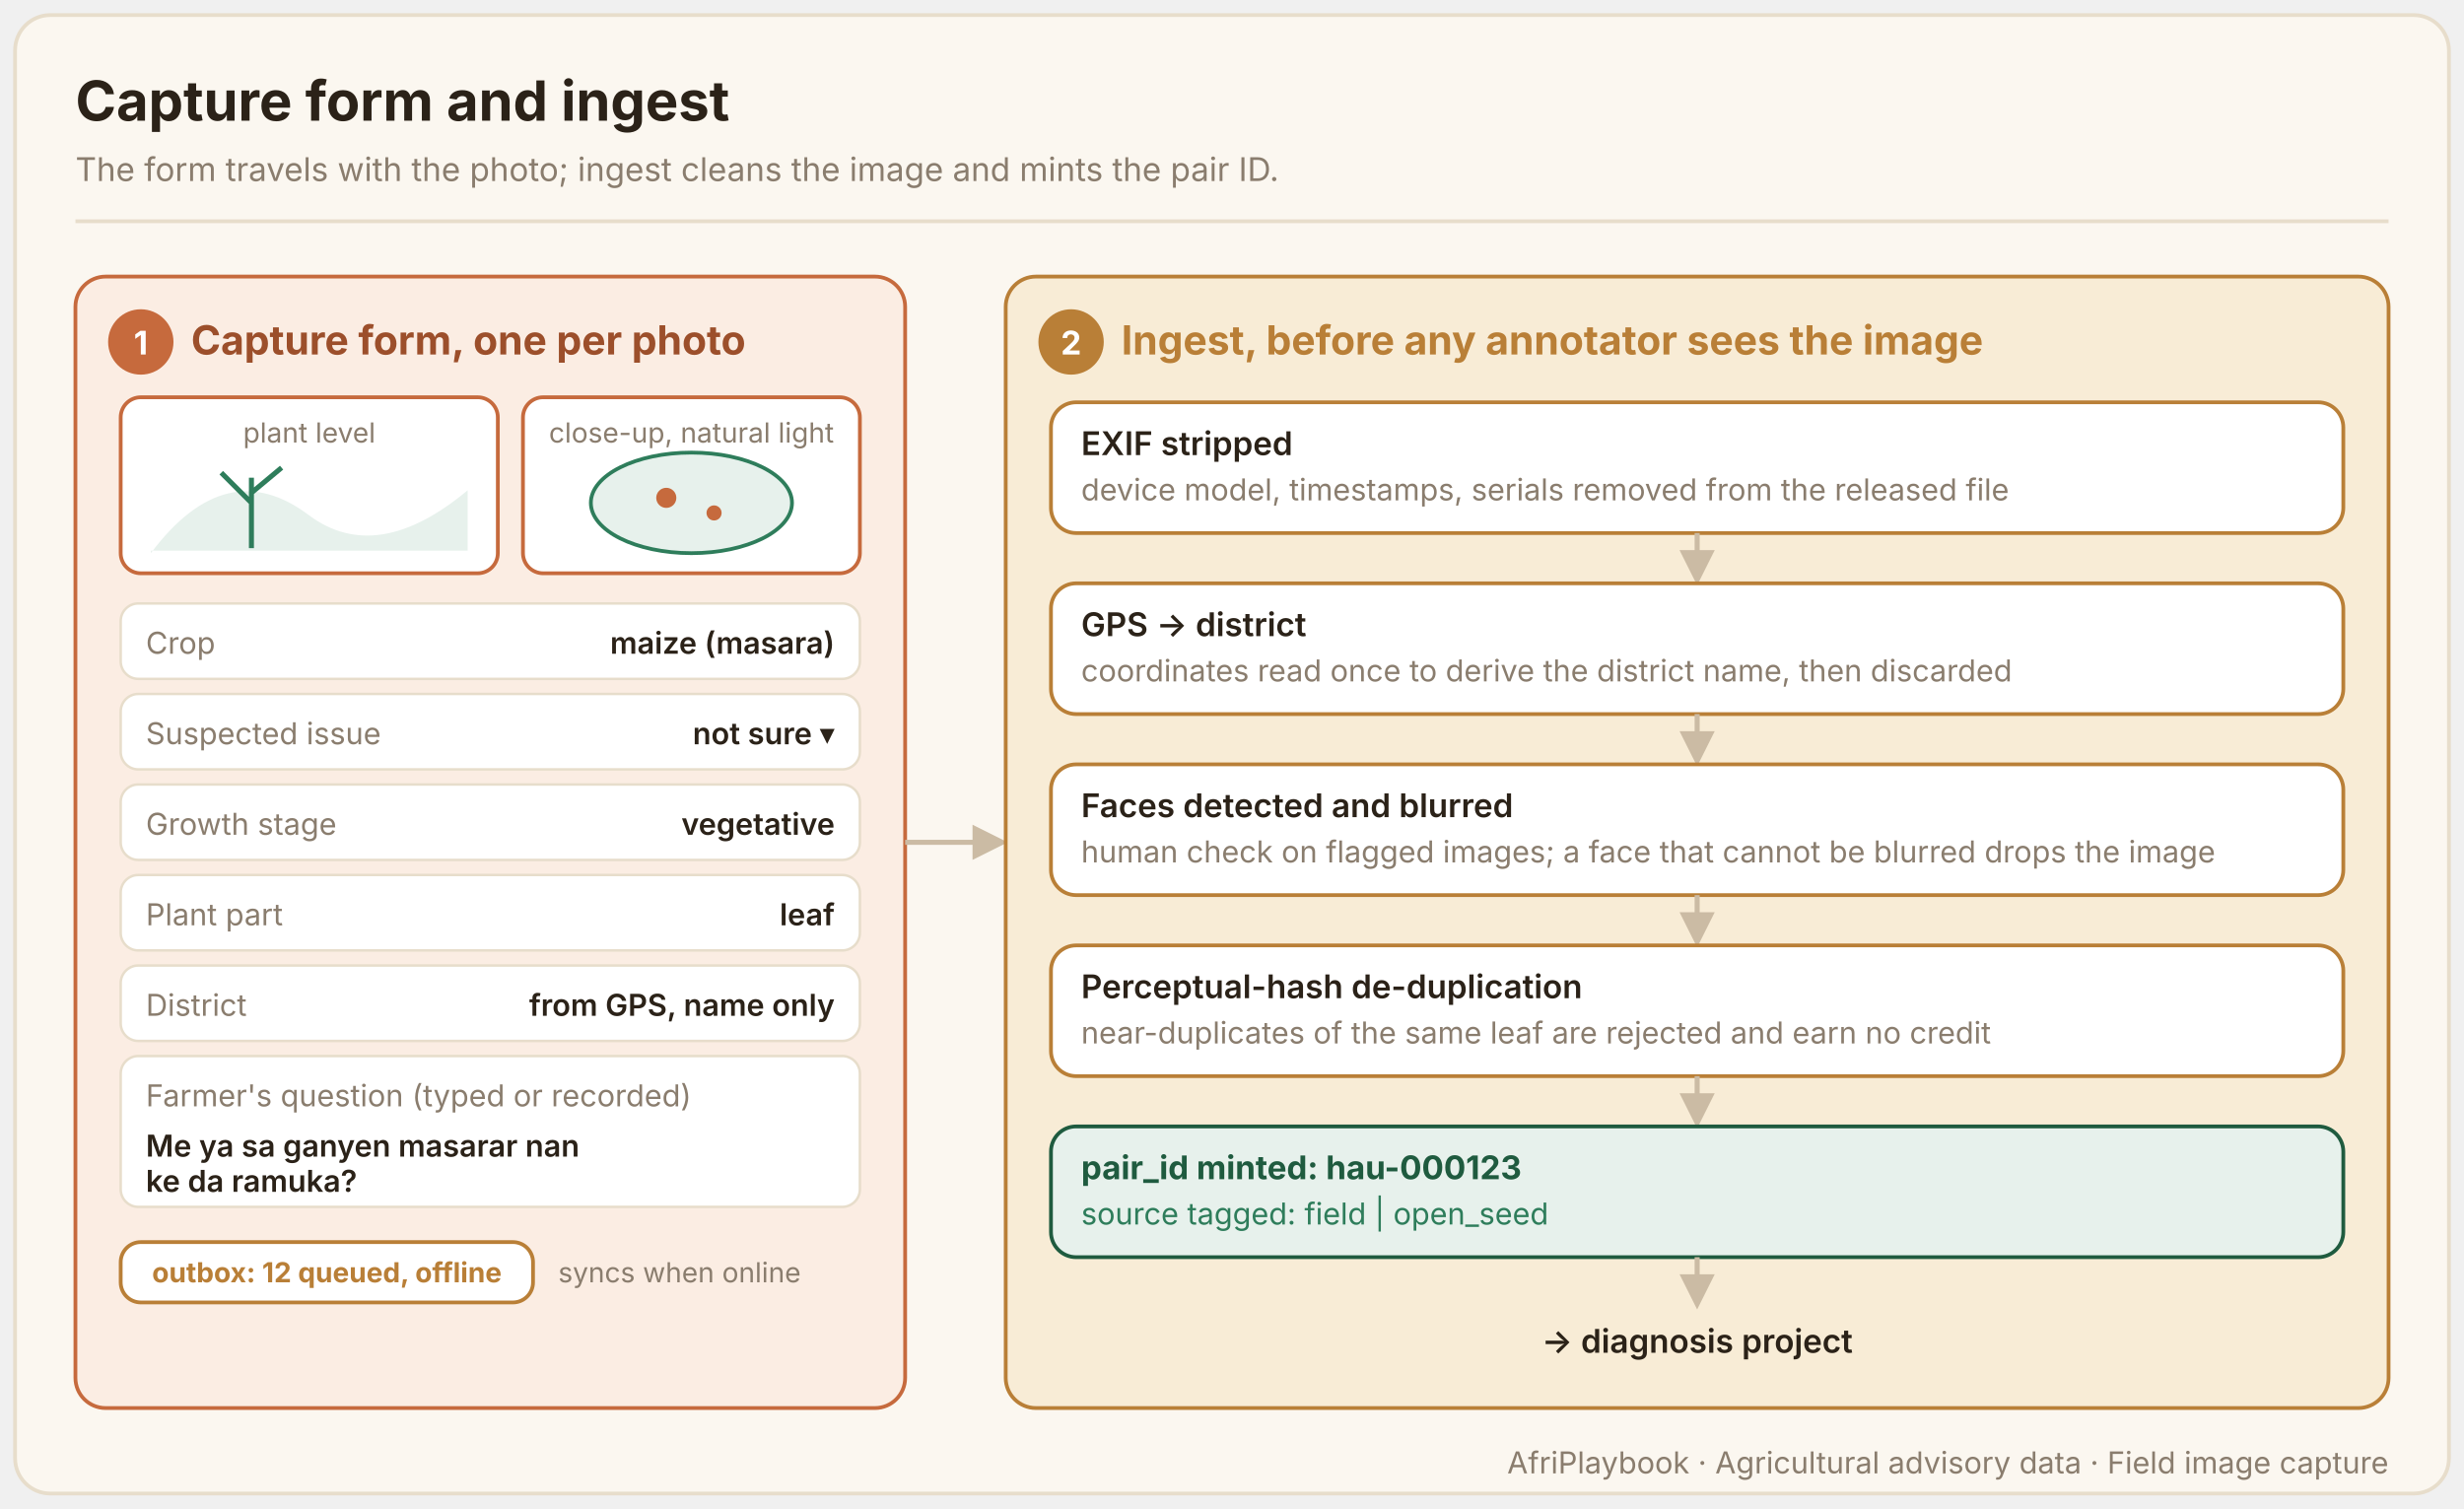
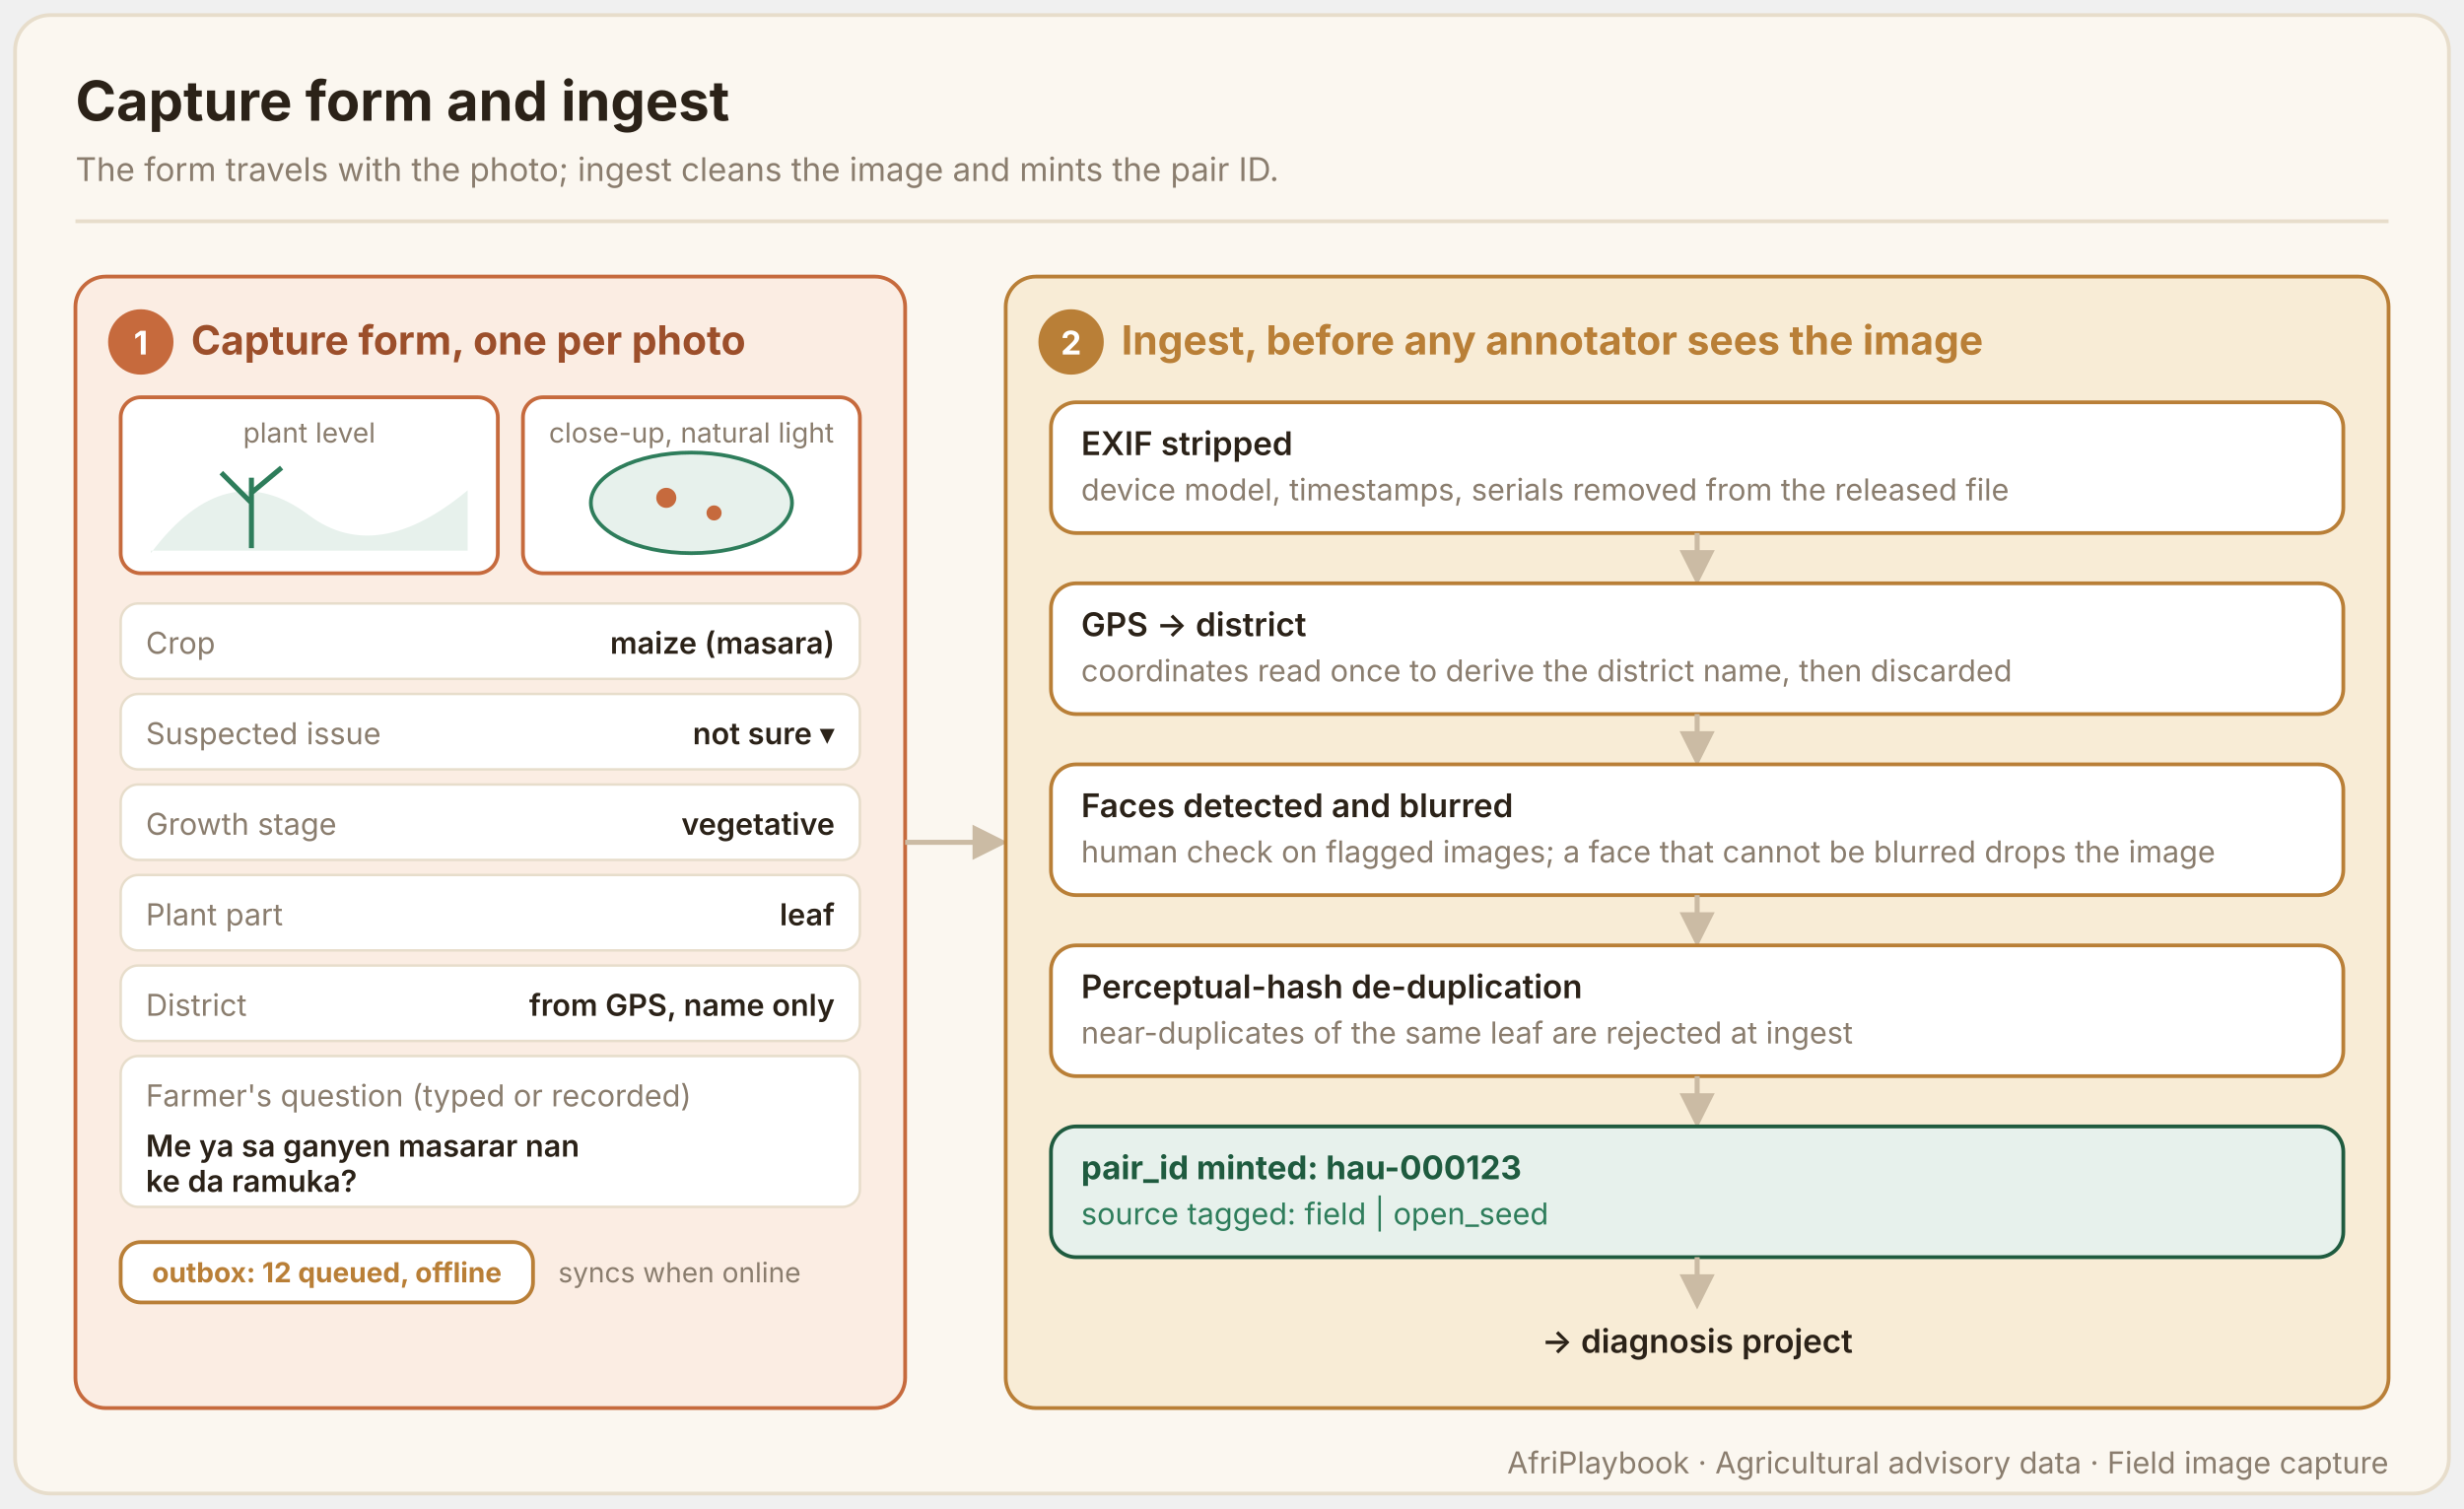
<svg xmlns="http://www.w3.org/2000/svg" viewBox="0 0 980 600" width="100%" font-family="Inter,'Segoe UI',Roboto,system-ui,sans-serif" role="img" aria-labelledby="capTitle capDesc">
  <rect x="6" y="6" width="968" height="588" rx="14" fill="#FBF7F0" stroke="#E7DDCB" stroke-width="1.5" />
  <text x="30" y="48" font-size="22" font-weight="700" fill="#2B2218">Capture form and ingest</text>
  <text x="30" y="72" font-size="13" fill="#8A7D6E">The form travels with the photo; ingest cleans the image and mints the pair ID.</text>
  <line x1="30" y1="88" x2="950" y2="88" stroke="#E7DDCB" stroke-width="1.5" />
  <defs>
    <marker id="arrow" viewBox="0 0 10 10" refX="8" refY="5" markerWidth="7" markerHeight="7" orient="auto-start-reverse">
      <path d="M0,0 L10,5 L0,10 z" fill="#CBBBA4" />
    </marker>
  </defs>
  <g>
    <rect x="30" y="110" width="330" height="450" rx="12" fill="#FBEDE3" stroke="#C66A3D" stroke-width="1.5" />
    <circle cx="56" cy="136" r="13" fill="#C66A3D" />
    <text x="56" y="141" font-size="13" font-weight="700" fill="#FFFFFF" text-anchor="middle">1</text>
    <text x="76" y="141" font-size="16" font-weight="700" fill="#9C4F2B">Capture form, one per photo</text>
    <rect x="48" y="158" width="150" height="70" rx="8" fill="#FFFFFF" stroke="#C66A3D" stroke-width="1.5" />
    <path d="M60 220 Q90 180 123 205 Q150 225 186 195 L186 219 L60 219 Z" fill="#E7F1EC" />
    <path d="M100 218 L100 190 M100 200 L88 188 M100 196 L112 186" stroke="#2E7D5B" stroke-width="2" fill="none" />
    <text x="123" y="176" font-size="11" fill="#8A7D6E" text-anchor="middle">plant level</text>
    <rect x="208" y="158" width="134" height="70" rx="8" fill="#FFFFFF" stroke="#C66A3D" stroke-width="1.5" />
    <ellipse cx="275" cy="200" rx="40" ry="20" fill="#E7F1EC" stroke="#2E7D5B" stroke-width="1.5" />
    <circle cx="265" cy="198" r="4" fill="#C66A3D" />
    <circle cx="284" cy="204" r="3" fill="#C66A3D" />
    <text x="275" y="176" font-size="11" fill="#8A7D6E" text-anchor="middle">close-up, natural light</text>
    <rect x="48" y="240" width="294" height="30" rx="7" fill="#FFFFFF" stroke="#E7DDCB" stroke-width="1" />
    <text x="58" y="260" font-size="12" fill="#8A7D6E">Crop</text>
    <text x="332" y="260" font-size="12" font-weight="600" fill="#2B2218" text-anchor="end">maize (masara)</text>
    <rect x="48" y="276" width="294" height="30" rx="7" fill="#FFFFFF" stroke="#E7DDCB" stroke-width="1" />
    <text x="58" y="296" font-size="12" fill="#8A7D6E">Suspected issue</text>
    <text x="332" y="296" font-size="12" font-weight="600" fill="#2B2218" text-anchor="end">not sure ▾</text>
    <rect x="48" y="312" width="294" height="30" rx="7" fill="#FFFFFF" stroke="#E7DDCB" stroke-width="1" />
    <text x="58" y="332" font-size="12" fill="#8A7D6E">Growth stage</text>
    <text x="332" y="332" font-size="12" font-weight="600" fill="#2B2218" text-anchor="end">vegetative</text>
    <rect x="48" y="348" width="294" height="30" rx="7" fill="#FFFFFF" stroke="#E7DDCB" stroke-width="1" />
    <text x="58" y="368" font-size="12" fill="#8A7D6E">Plant part</text>
    <text x="332" y="368" font-size="12" font-weight="600" fill="#2B2218" text-anchor="end">leaf</text>
    <rect x="48" y="384" width="294" height="30" rx="7" fill="#FFFFFF" stroke="#E7DDCB" stroke-width="1" />
    <text x="58" y="404" font-size="12" fill="#8A7D6E">District</text>
    <text x="332" y="404" font-size="12" font-weight="600" fill="#2B2218" text-anchor="end">from GPS, name only</text>
    <rect x="48" y="420" width="294" height="60" rx="7" fill="#FFFFFF" stroke="#E7DDCB" stroke-width="1" />
    <text x="58" y="440" font-size="12" fill="#8A7D6E">Farmer's question (typed or recorded)</text>
    <text x="58" y="460" font-size="12" font-weight="600" fill="#2B2218">Me ya sa ganyen masarar nan</text>
    <text x="58" y="474" font-size="12" font-weight="600" fill="#2B2218">ke da ramuka?</text>
    <rect x="48" y="494" width="164" height="24" rx="8" fill="#FFFFFF" stroke="#B97F37" stroke-width="1.5" />
    <text x="130" y="510" font-size="11" font-weight="700" fill="#B97F37" text-anchor="middle">outbox: 12 queued, offline</text>
    <text x="222" y="510" font-size="11" fill="#8A7D6E">syncs when online</text>
  </g>
  <line x1="360" y1="335" x2="398" y2="335" stroke="#CBBBA4" stroke-width="2" marker-end="url(#arrow)" />
  <g>
    <rect x="400" y="110" width="550" height="450" rx="12" fill="#F8ECD6" stroke="#B97F37" stroke-width="1.5" />
    <circle cx="426" cy="136" r="13" fill="#B97F37" />
    <text x="426" y="141" font-size="13" font-weight="700" fill="#FFFFFF" text-anchor="middle">2</text>
    <text x="446" y="141" font-size="16" font-weight="700" fill="#B97F37">Ingest, before any annotator sees the image</text>
    <rect x="418" y="160" width="514" height="52" rx="10" fill="#FFFFFF" stroke="#B97F37" stroke-width="1.5" />
    <text x="430" y="181" font-size="13" font-weight="600" fill="#2B2218">EXIF stripped</text>
    <text x="430" y="199" font-size="12" fill="#8A7D6E">device model, timestamps, serials removed from the released file</text>
    <line x1="675" y1="212" x2="675" y2="230" stroke="#CBBBA4" stroke-width="2" marker-end="url(#arrow)" />
    <rect x="418" y="232" width="514" height="52" rx="10" fill="#FFFFFF" stroke="#B97F37" stroke-width="1.5" />
    <text x="430" y="253" font-size="13" font-weight="600" fill="#2B2218">GPS → district</text>
    <text x="430" y="271" font-size="12" fill="#8A7D6E">coordinates read once to derive the district name, then discarded</text>
    <line x1="675" y1="284" x2="675" y2="302" stroke="#CBBBA4" stroke-width="2" marker-end="url(#arrow)" />
    <rect x="418" y="304" width="514" height="52" rx="10" fill="#FFFFFF" stroke="#B97F37" stroke-width="1.5" />
    <text x="430" y="325" font-size="13" font-weight="600" fill="#2B2218">Faces detected and blurred</text>
    <text x="430" y="343" font-size="12" fill="#8A7D6E">human check on flagged images; a face that cannot be blurred drops the image</text>
    <line x1="675" y1="356" x2="675" y2="374" stroke="#CBBBA4" stroke-width="2" marker-end="url(#arrow)" />
    <rect x="418" y="376" width="514" height="52" rx="10" fill="#FFFFFF" stroke="#B97F37" stroke-width="1.5" />
    <text x="430" y="397" font-size="13" font-weight="600" fill="#2B2218">Perceptual-hash de-duplication</text>
-     <text x="430" y="415" font-size="12" fill="#8A7D6E">near-duplicates of the same leaf are rejected and earn no credit</text>
+     <text x="430" y="415" font-size="12" fill="#8A7D6E">near-duplicates of the same leaf are rejected at ingest</text>
    <line x1="675" y1="428" x2="675" y2="446" stroke="#CBBBA4" stroke-width="2" marker-end="url(#arrow)" />
    <rect x="418" y="448" width="514" height="52" rx="10" fill="#E7F1EC" stroke="#1F5B3F" stroke-width="1.5" />
    <text x="430" y="469" font-size="13" font-weight="700" fill="#1F5B3F">pair_id minted:  hau-000123</text>
    <text x="430" y="487" font-size="12" fill="#2E7D5B">source tagged: field | open_seed</text>
    <line x1="675" y1="500" x2="675" y2="518" stroke="#CBBBA4" stroke-width="2" marker-end="url(#arrow)" />
    <text x="675" y="538" font-size="13" font-weight="600" fill="#2B2218" text-anchor="middle">→ diagnosis project</text>
  </g>
  <text x="950" y="586" font-size="12" fill="#8A7D6E" text-anchor="end">AfriPlaybook · Agricultural advisory data · Field image capture</text>
</svg>
